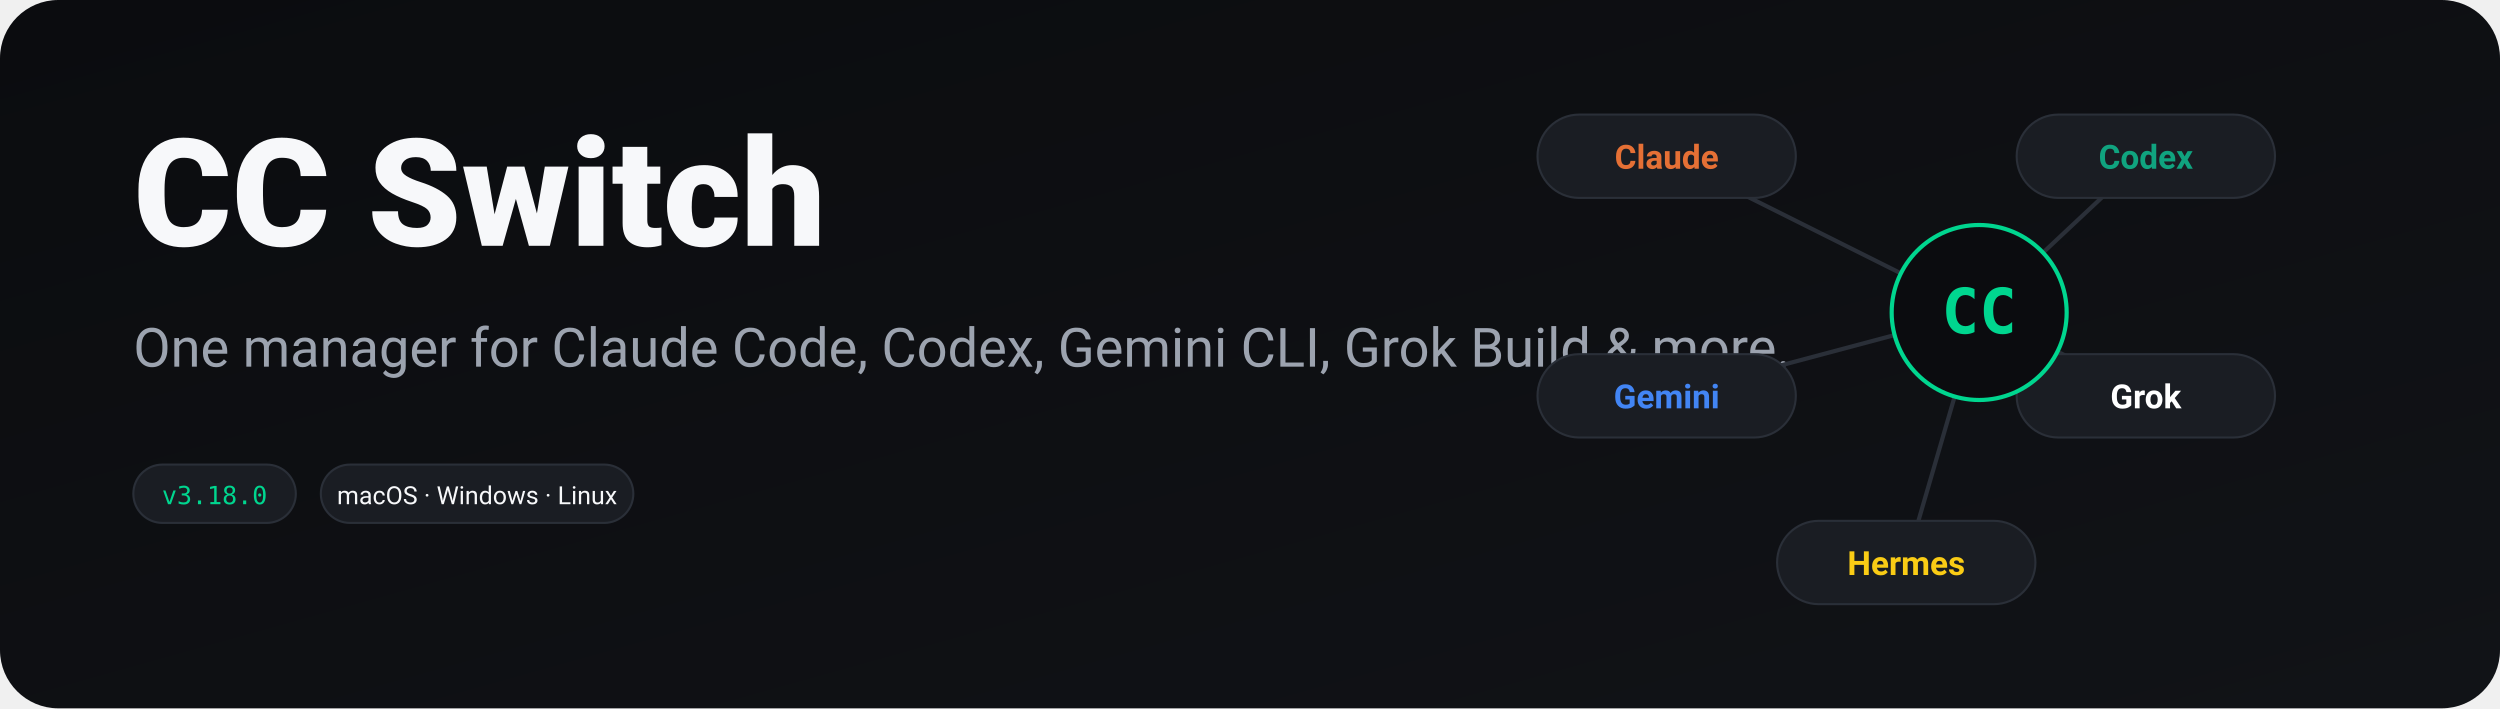
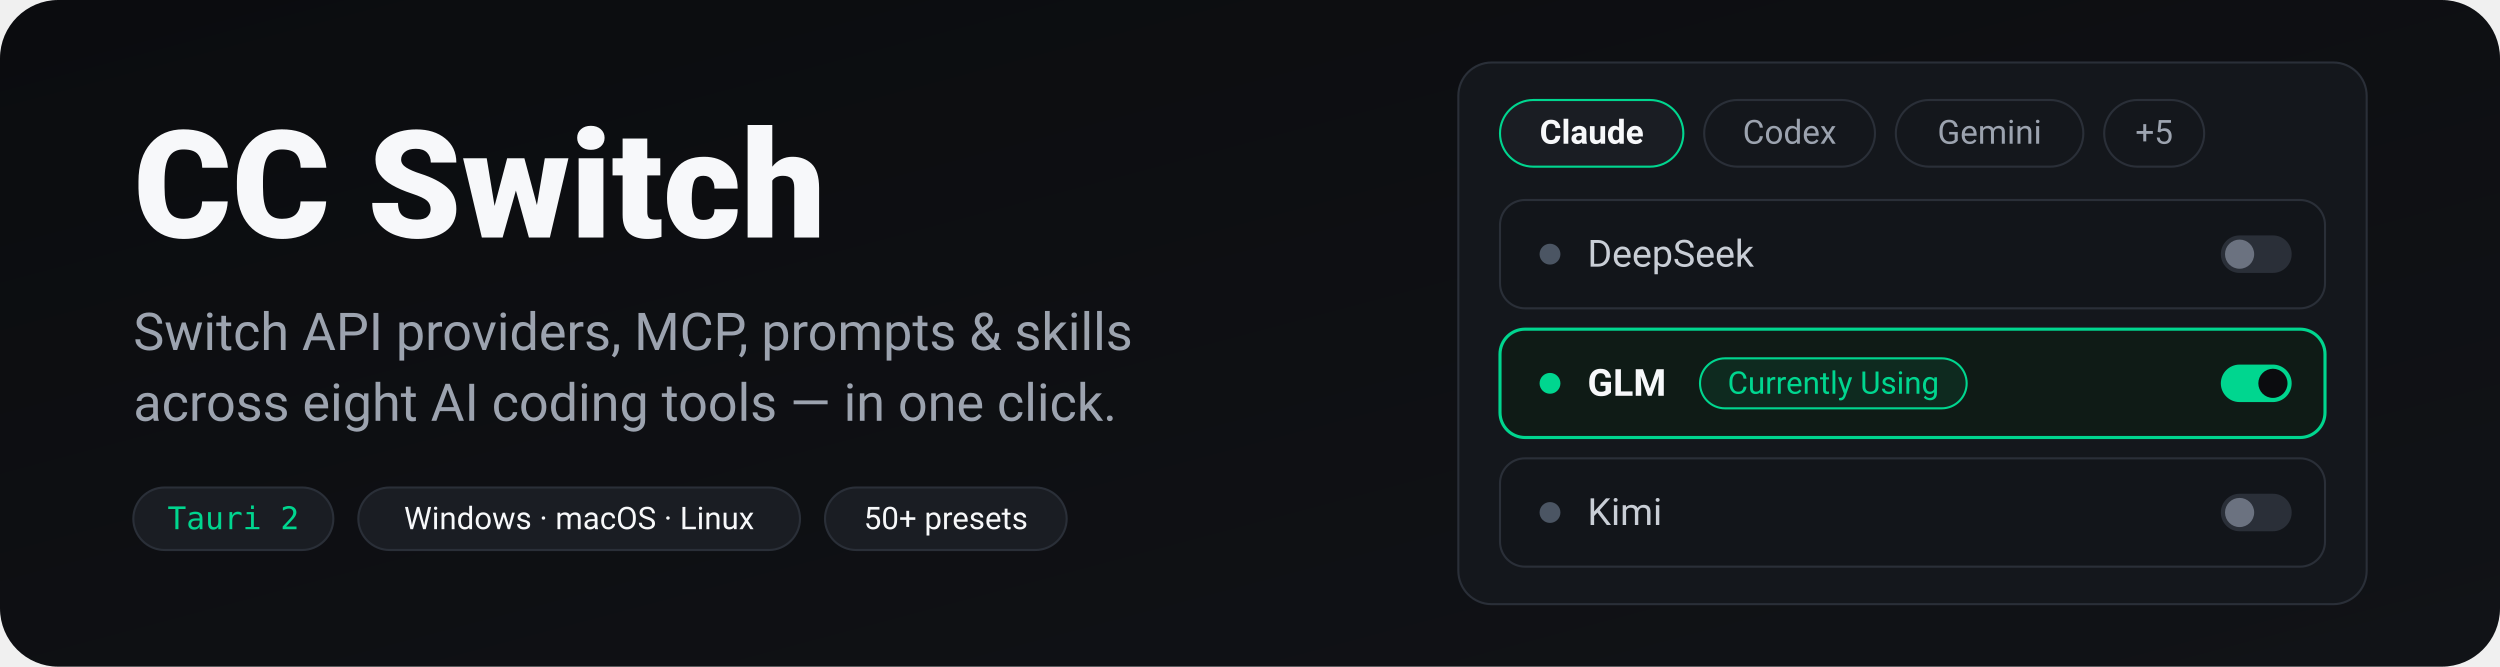
- <svg xmlns="http://www.w3.org/2000/svg" width="1200" height="340" viewBox="0 0 1200 340" role="img" aria-labelledby="title desc">
-   <rect width="1200" height="340" rx="28" fill="url(#bg)" />
+ <svg xmlns="http://www.w3.org/2000/svg" width="1200" height="320" viewBox="0 0 1200 320" role="img" aria-labelledby="title desc">
  <defs>
    <linearGradient id="bg" x1="0%" y1="0%" x2="100%" y2="100%">
      <stop offset="0%" stop-color="#0B0C0F" />
      <stop offset="100%" stop-color="#111317" />
    </linearGradient>
  </defs>
-   <g transform="translate(64 58)">
-     <text x="0" y="60" font-family="-apple-system, BlinkMacSystemFont, &quot;Segoe UI&quot;, Roboto, &quot;PingFang SC&quot;, sans-serif" font-size="72" font-weight="800" fill="#F7F8FA">CC Switch</text>
-     <text x="0" y="118" font-family="-apple-system, BlinkMacSystemFont, &quot;Segoe UI&quot;, Roboto, &quot;PingFang SC&quot;, sans-serif" font-size="26" fill="#9CA3AF">One manager for Claude Code, Codex, Gemini CLI, Grok Build &amp; more.</text>
-     <g transform="translate(0 165)">
-       <rect x="0" y="0" width="78" height="28" rx="14" fill="#1A1D23" stroke="#2A2F38" />
-       <text x="39" y="19" text-anchor="middle" font-family="ui-monospace, SFMono-Regular, Menlo, Monaco, &quot;Cascadia Mono&quot;, monospace" font-size="12" fill="#00D68F">v3.18.0</text>
-       <rect x="90" y="0" width="150" height="28" rx="14" fill="#1A1D23" stroke="#2A2F38" />
-       <text x="165" y="19" text-anchor="middle" font-family="-apple-system, BlinkMacSystemFont, &quot;Segoe UI&quot;, Roboto, &quot;PingFang SC&quot;, sans-serif" font-size="12" fill="#F7F8FA">macOS · Windows · Linux</text>
+   <rect width="1200" height="320" rx="28" fill="url(#bg)" />
+   <g id="title-block" transform="translate(64 50)">
+     <text x="0" y="64" font-family="-apple-system, BlinkMacSystemFont, &quot;Segoe UI&quot;, Roboto, &quot;PingFang SC&quot;, sans-serif" font-size="72" font-weight="800" fill="#F7F8FA">CC Switch</text>
+     <text x="0" y="118" font-family="-apple-system, BlinkMacSystemFont, &quot;Segoe UI&quot;, Roboto, &quot;PingFang SC&quot;, sans-serif" font-size="25" fill="#9CA3AF">Switch API providers, MCP, prompts &amp; skills</text>
+     <text x="0" y="152" font-family="-apple-system, BlinkMacSystemFont, &quot;Segoe UI&quot;, Roboto, &quot;PingFang SC&quot;, sans-serif" font-size="25" fill="#9CA3AF">across eight AI coding tools — in one click.</text>
+     <g id="meta-chips" transform="translate(0 184)">
+       <rect x="0" y="0" width="96" height="30" rx="15" fill="#1A1D23" stroke="#2A2F38" />
+       <text x="48" y="20" text-anchor="middle" font-family="ui-monospace, SFMono-Regular, Menlo, Monaco, monospace" font-size="15" fill="#00D68F">Tauri 2</text>
+       <rect x="108" y="0" width="212" height="30" rx="15" fill="#1A1D23" stroke="#2A2F38" />
+       <text x="214" y="20" text-anchor="middle" font-family="-apple-system, BlinkMacSystemFont, &quot;Segoe UI&quot;, Roboto, &quot;PingFang SC&quot;, sans-serif" font-size="15" fill="#F7F8FA">Windows · macOS · Linux</text>
+       <rect x="332" y="0" width="116" height="30" rx="15" fill="#1A1D23" stroke="#2A2F38" />
+       <text x="390" y="20" text-anchor="middle" font-family="-apple-system, BlinkMacSystemFont, &quot;Segoe UI&quot;, Roboto, &quot;PingFang SC&quot;, sans-serif" font-size="15" fill="#F7F8FA">50+ presets</text>
    </g>
  </g>
-   <g transform="translate(0 0)">
-     <line x1="950" y1="150" x2="800" y2="75" stroke="#2A2F38" stroke-width="2" />
-     <line x1="950" y1="150" x2="1030" y2="75" stroke="#2A2F38" stroke-width="2" />
-     <line x1="950" y1="150" x2="800" y2="190" stroke="#2A2F38" stroke-width="2" />
-     <line x1="950" y1="150" x2="1030" y2="190" stroke="#2A2F38" stroke-width="2" />
-     <line x1="950" y1="150" x2="915" y2="270" stroke="#2A2F38" stroke-width="2" />
-     <rect x="738" y="55" width="124" height="40" rx="20" fill="#1A1D23" stroke="#2A2F38" stroke-width="1" />
-     <text x="800" y="81" text-anchor="middle" font-family="-apple-system, BlinkMacSystemFont, &quot;Segoe UI&quot;, Roboto, &quot;PingFang SC&quot;, sans-serif" font-size="16" font-weight="600" fill="#E57035">Claude</text>
-     <rect x="968" y="55" width="124" height="40" rx="20" fill="#1A1D23" stroke="#2A2F38" stroke-width="1" />
-     <text x="1030" y="81" text-anchor="middle" font-family="-apple-system, BlinkMacSystemFont, &quot;Segoe UI&quot;, Roboto, &quot;PingFang SC&quot;, sans-serif" font-size="16" font-weight="600" fill="#10A37F">Codex</text>
-     <rect x="738" y="170" width="124" height="40" rx="20" fill="#1A1D23" stroke="#2A2F38" stroke-width="1" />
-     <text x="800" y="196" text-anchor="middle" font-family="-apple-system, BlinkMacSystemFont, &quot;Segoe UI&quot;, Roboto, &quot;PingFang SC&quot;, sans-serif" font-size="16" font-weight="600" fill="#4285F4">Gemini</text>
-     <rect x="968" y="170" width="124" height="40" rx="20" fill="#1A1D23" stroke="#2A2F38" stroke-width="1" />
-     <text x="1030" y="196" text-anchor="middle" font-family="-apple-system, BlinkMacSystemFont, &quot;Segoe UI&quot;, Roboto, &quot;PingFang SC&quot;, sans-serif" font-size="16" font-weight="600" fill="#FFFFFF">Grok</text>
-     <rect x="853" y="250" width="124" height="40" rx="20" fill="#1A1D23" stroke="#2A2F38" stroke-width="1" />
-     <text x="915" y="276" text-anchor="middle" font-family="-apple-system, BlinkMacSystemFont, &quot;Segoe UI&quot;, Roboto, &quot;PingFang SC&quot;, sans-serif" font-size="16" font-weight="600" fill="#FACC15">Hermes</text>
-     <circle cx="950" cy="150" r="42" fill="#0B0C0F" stroke="#00D68F" stroke-width="2" />
-     <text x="950" y="160" text-anchor="middle" font-family="ui-monospace, SFMono-Regular, Menlo, Monaco, &quot;Cascadia Mono&quot;, monospace" font-size="30" font-weight="700" fill="#00D68F">CC</text>
+   <g id="switcher-proof" transform="translate(700 30)">
+     <rect x="0" y="0" width="436" height="260" rx="16" fill="#14171C" stroke="#2A2F38" />
+     <g id="tool-tabs" transform="translate(20 18)">
+       <rect x="0" y="0" width="88" height="32" rx="16" fill="#1A1D23" stroke="#00D68F" />
+       <text x="44" y="21" text-anchor="middle" font-family="-apple-system, BlinkMacSystemFont, &quot;Segoe UI&quot;, Roboto, &quot;PingFang SC&quot;, sans-serif" font-size="16" font-weight="600" fill="#F7F8FA">Claude</text>
+       <rect x="98" y="0" width="82" height="32" rx="16" fill="none" stroke="#2A2F38" />
+       <text x="139" y="21" text-anchor="middle" font-family="-apple-system, BlinkMacSystemFont, &quot;Segoe UI&quot;, Roboto, &quot;PingFang SC&quot;, sans-serif" font-size="16" fill="#9CA3AF">Codex</text>
+       <rect x="190" y="0" width="90" height="32" rx="16" fill="none" stroke="#2A2F38" />
+       <text x="235" y="21" text-anchor="middle" font-family="-apple-system, BlinkMacSystemFont, &quot;Segoe UI&quot;, Roboto, &quot;PingFang SC&quot;, sans-serif" font-size="16" fill="#9CA3AF">Gemini</text>
+       <rect x="290" y="0" width="48" height="32" rx="16" fill="none" stroke="#2A2F38" />
+       <text x="314" y="21" text-anchor="middle" font-family="-apple-system, BlinkMacSystemFont, &quot;Segoe UI&quot;, Roboto, &quot;PingFang SC&quot;, sans-serif" font-size="16" fill="#9CA3AF">+5</text>
+     </g>
+     <g id="provider-rows" transform="translate(20 66)">
+       <g id="row-inactive-1">
+         <rect x="0" y="0" width="396" height="52" rx="12" fill="#12151A" stroke="#2A2F38" />
+         <circle cx="24" cy="26" r="5" fill="#4B5563" />
+         <text x="42" y="32" font-family="-apple-system, BlinkMacSystemFont, &quot;Segoe UI&quot;, Roboto, &quot;PingFang SC&quot;, sans-serif" font-size="18" fill="#C9CED6">DeepSeek</text>
+         <rect x="346" y="17" width="34" height="18" rx="9" fill="#2A2F38" />
+         <circle cx="355" cy="26" r="7" fill="#6B7280" />
+       </g>
+       <g id="row-active" transform="translate(0 62)">
+         <rect x="0" y="0" width="396" height="52" rx="12" fill="#0F1B16" stroke="#00D68F" stroke-width="1.5" />
+         <circle cx="24" cy="26" r="5" fill="#00D68F" />
+         <text x="42" y="32" font-family="-apple-system, BlinkMacSystemFont, &quot;Segoe UI&quot;, Roboto, &quot;PingFang SC&quot;, sans-serif" font-size="18" font-weight="600" fill="#F7F8FA">GLM</text>
+         <rect x="96" y="14" width="128" height="24" rx="12" fill="#0E2A1F" stroke="#00D68F" />
+         <text x="160" y="31" text-anchor="middle" font-family="-apple-system, BlinkMacSystemFont, &quot;Segoe UI&quot;, Roboto, &quot;PingFang SC&quot;, sans-serif" font-size="15" fill="#00D68F">Currently Using</text>
+         <rect x="346" y="17" width="34" height="18" rx="9" fill="#00D68F" />
+         <circle cx="371" cy="26" r="7" fill="#0B0C0F" />
+       </g>
+       <g id="row-inactive-2" transform="translate(0 124)">
+         <rect x="0" y="0" width="396" height="52" rx="12" fill="#12151A" stroke="#2A2F38" />
+         <circle cx="24" cy="26" r="5" fill="#4B5563" />
+         <text x="42" y="32" font-family="-apple-system, BlinkMacSystemFont, &quot;Segoe UI&quot;, Roboto, &quot;PingFang SC&quot;, sans-serif" font-size="18" fill="#C9CED6">Kimi</text>
+         <rect x="346" y="17" width="34" height="18" rx="9" fill="#2A2F38" />
+         <circle cx="355" cy="26" r="7" fill="#6B7280" />
+       </g>
+     </g>
  </g>
</svg>
